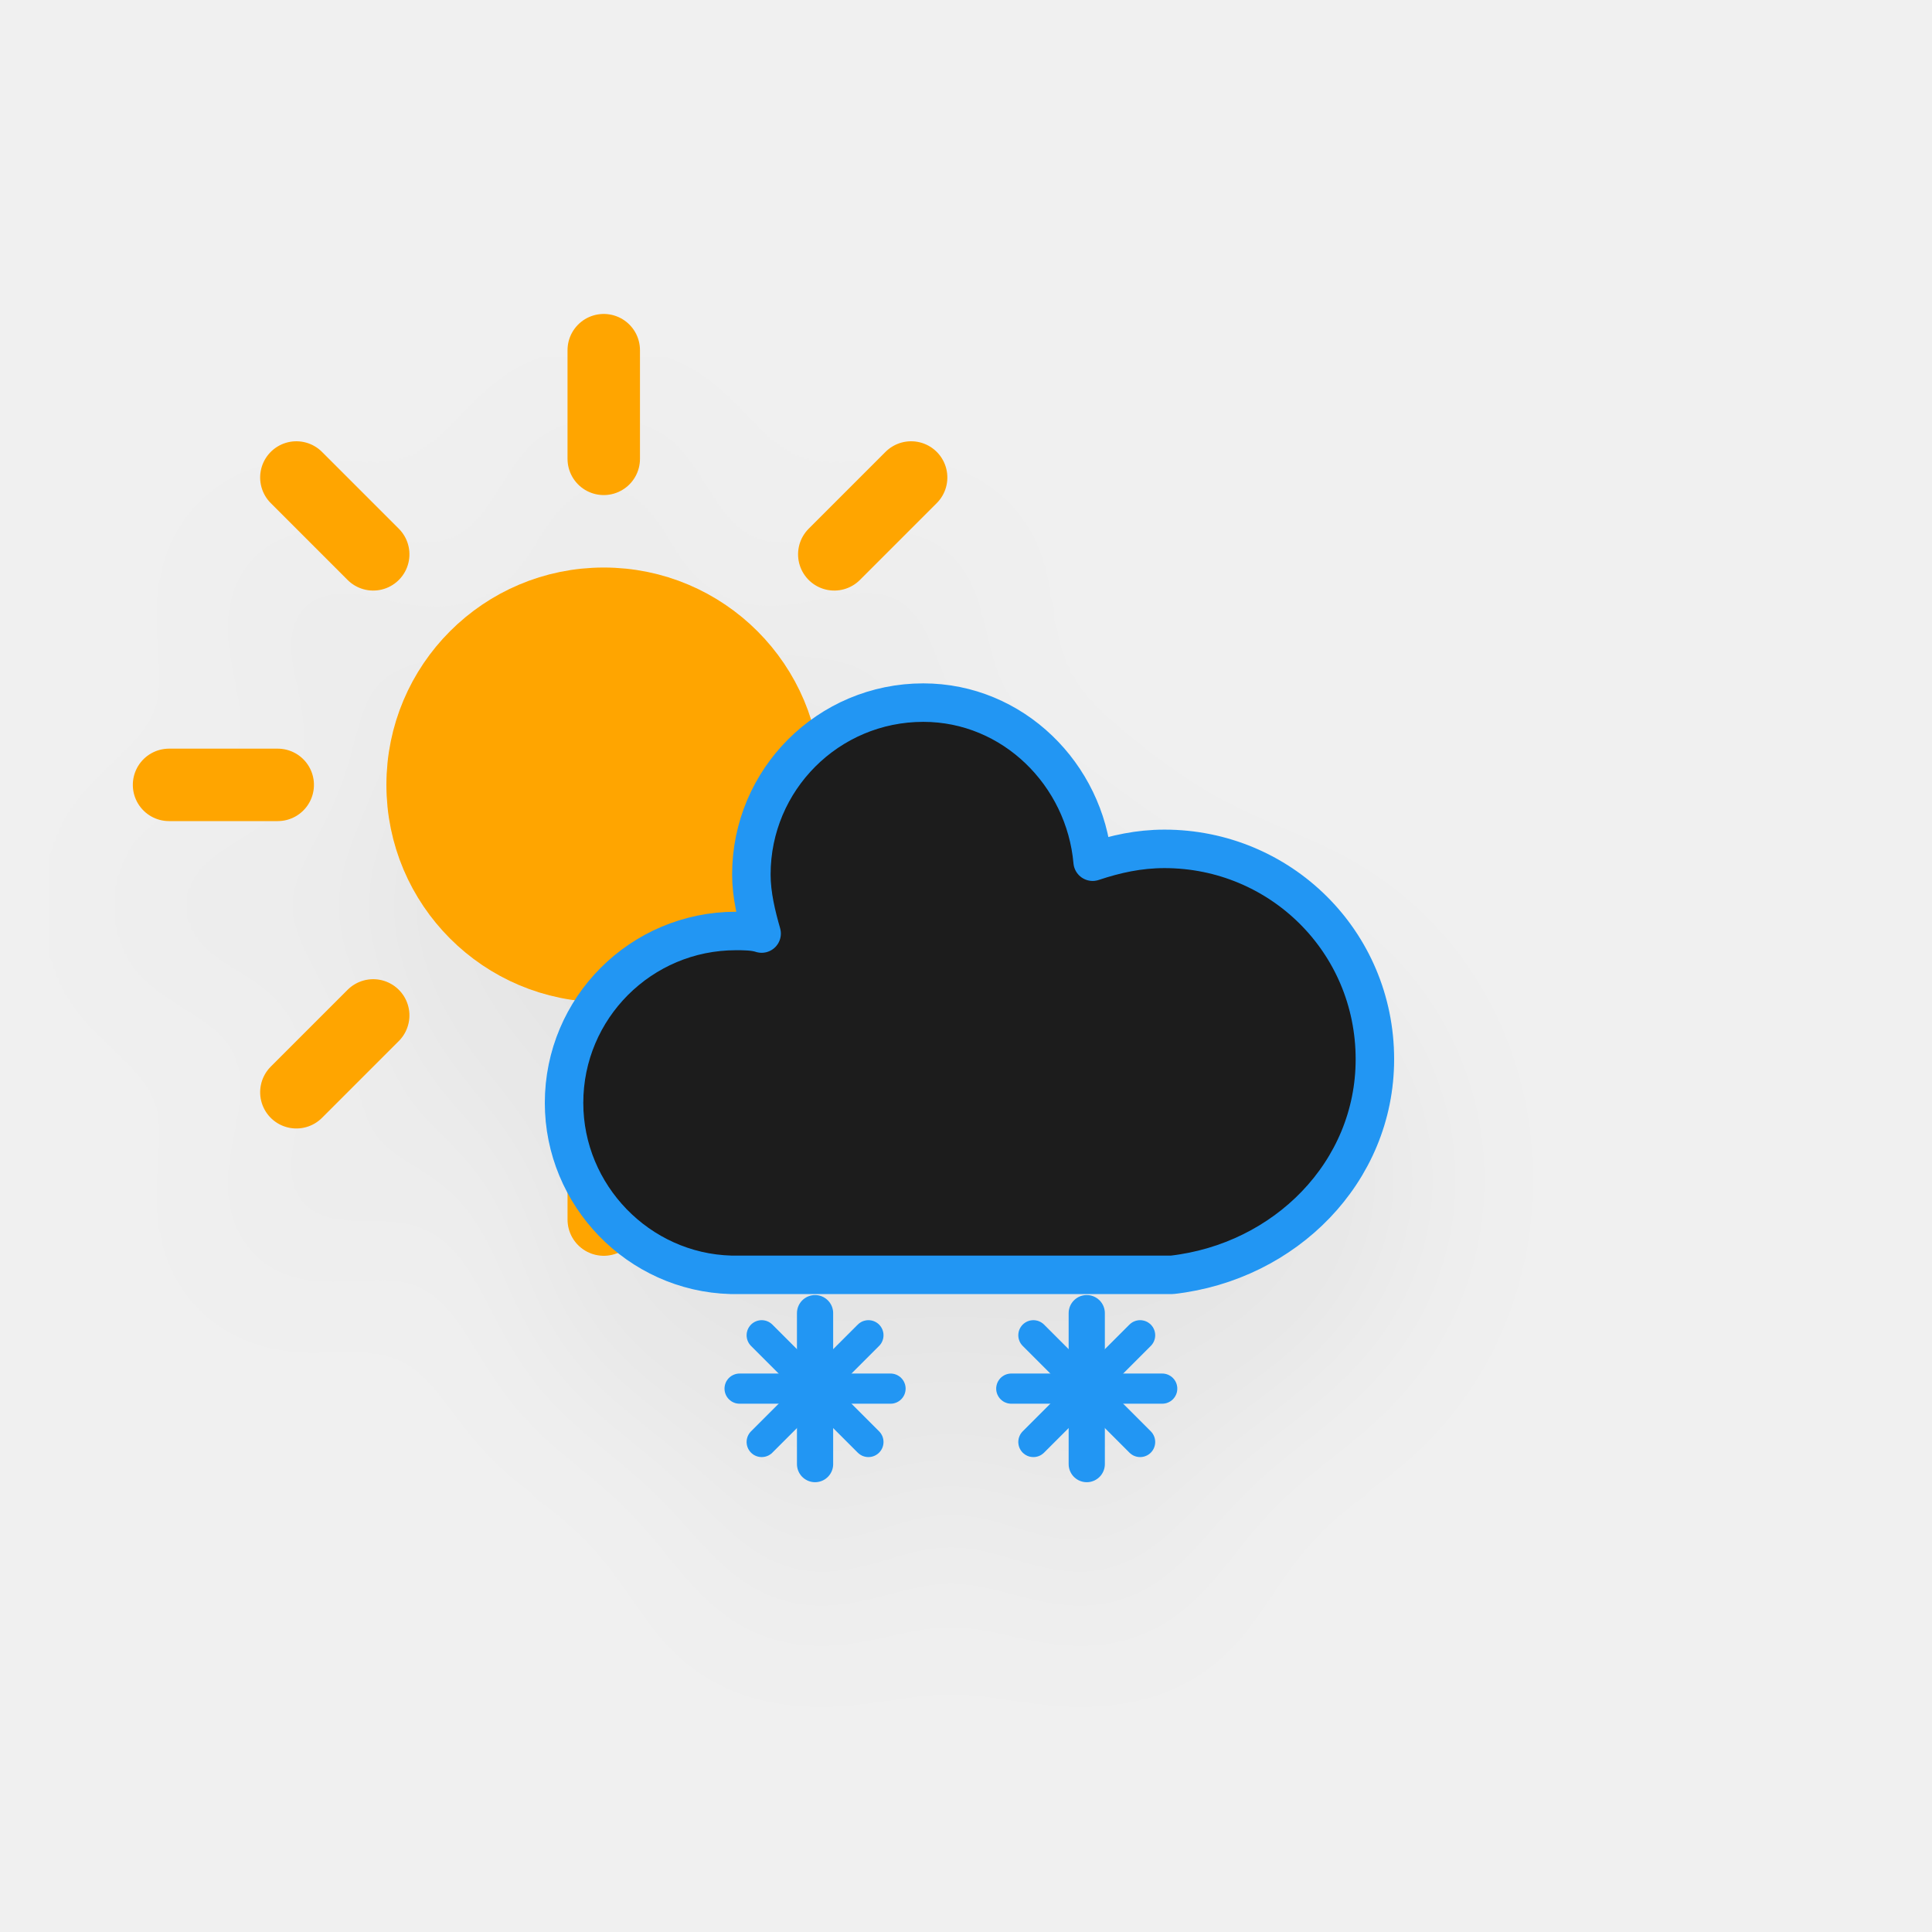
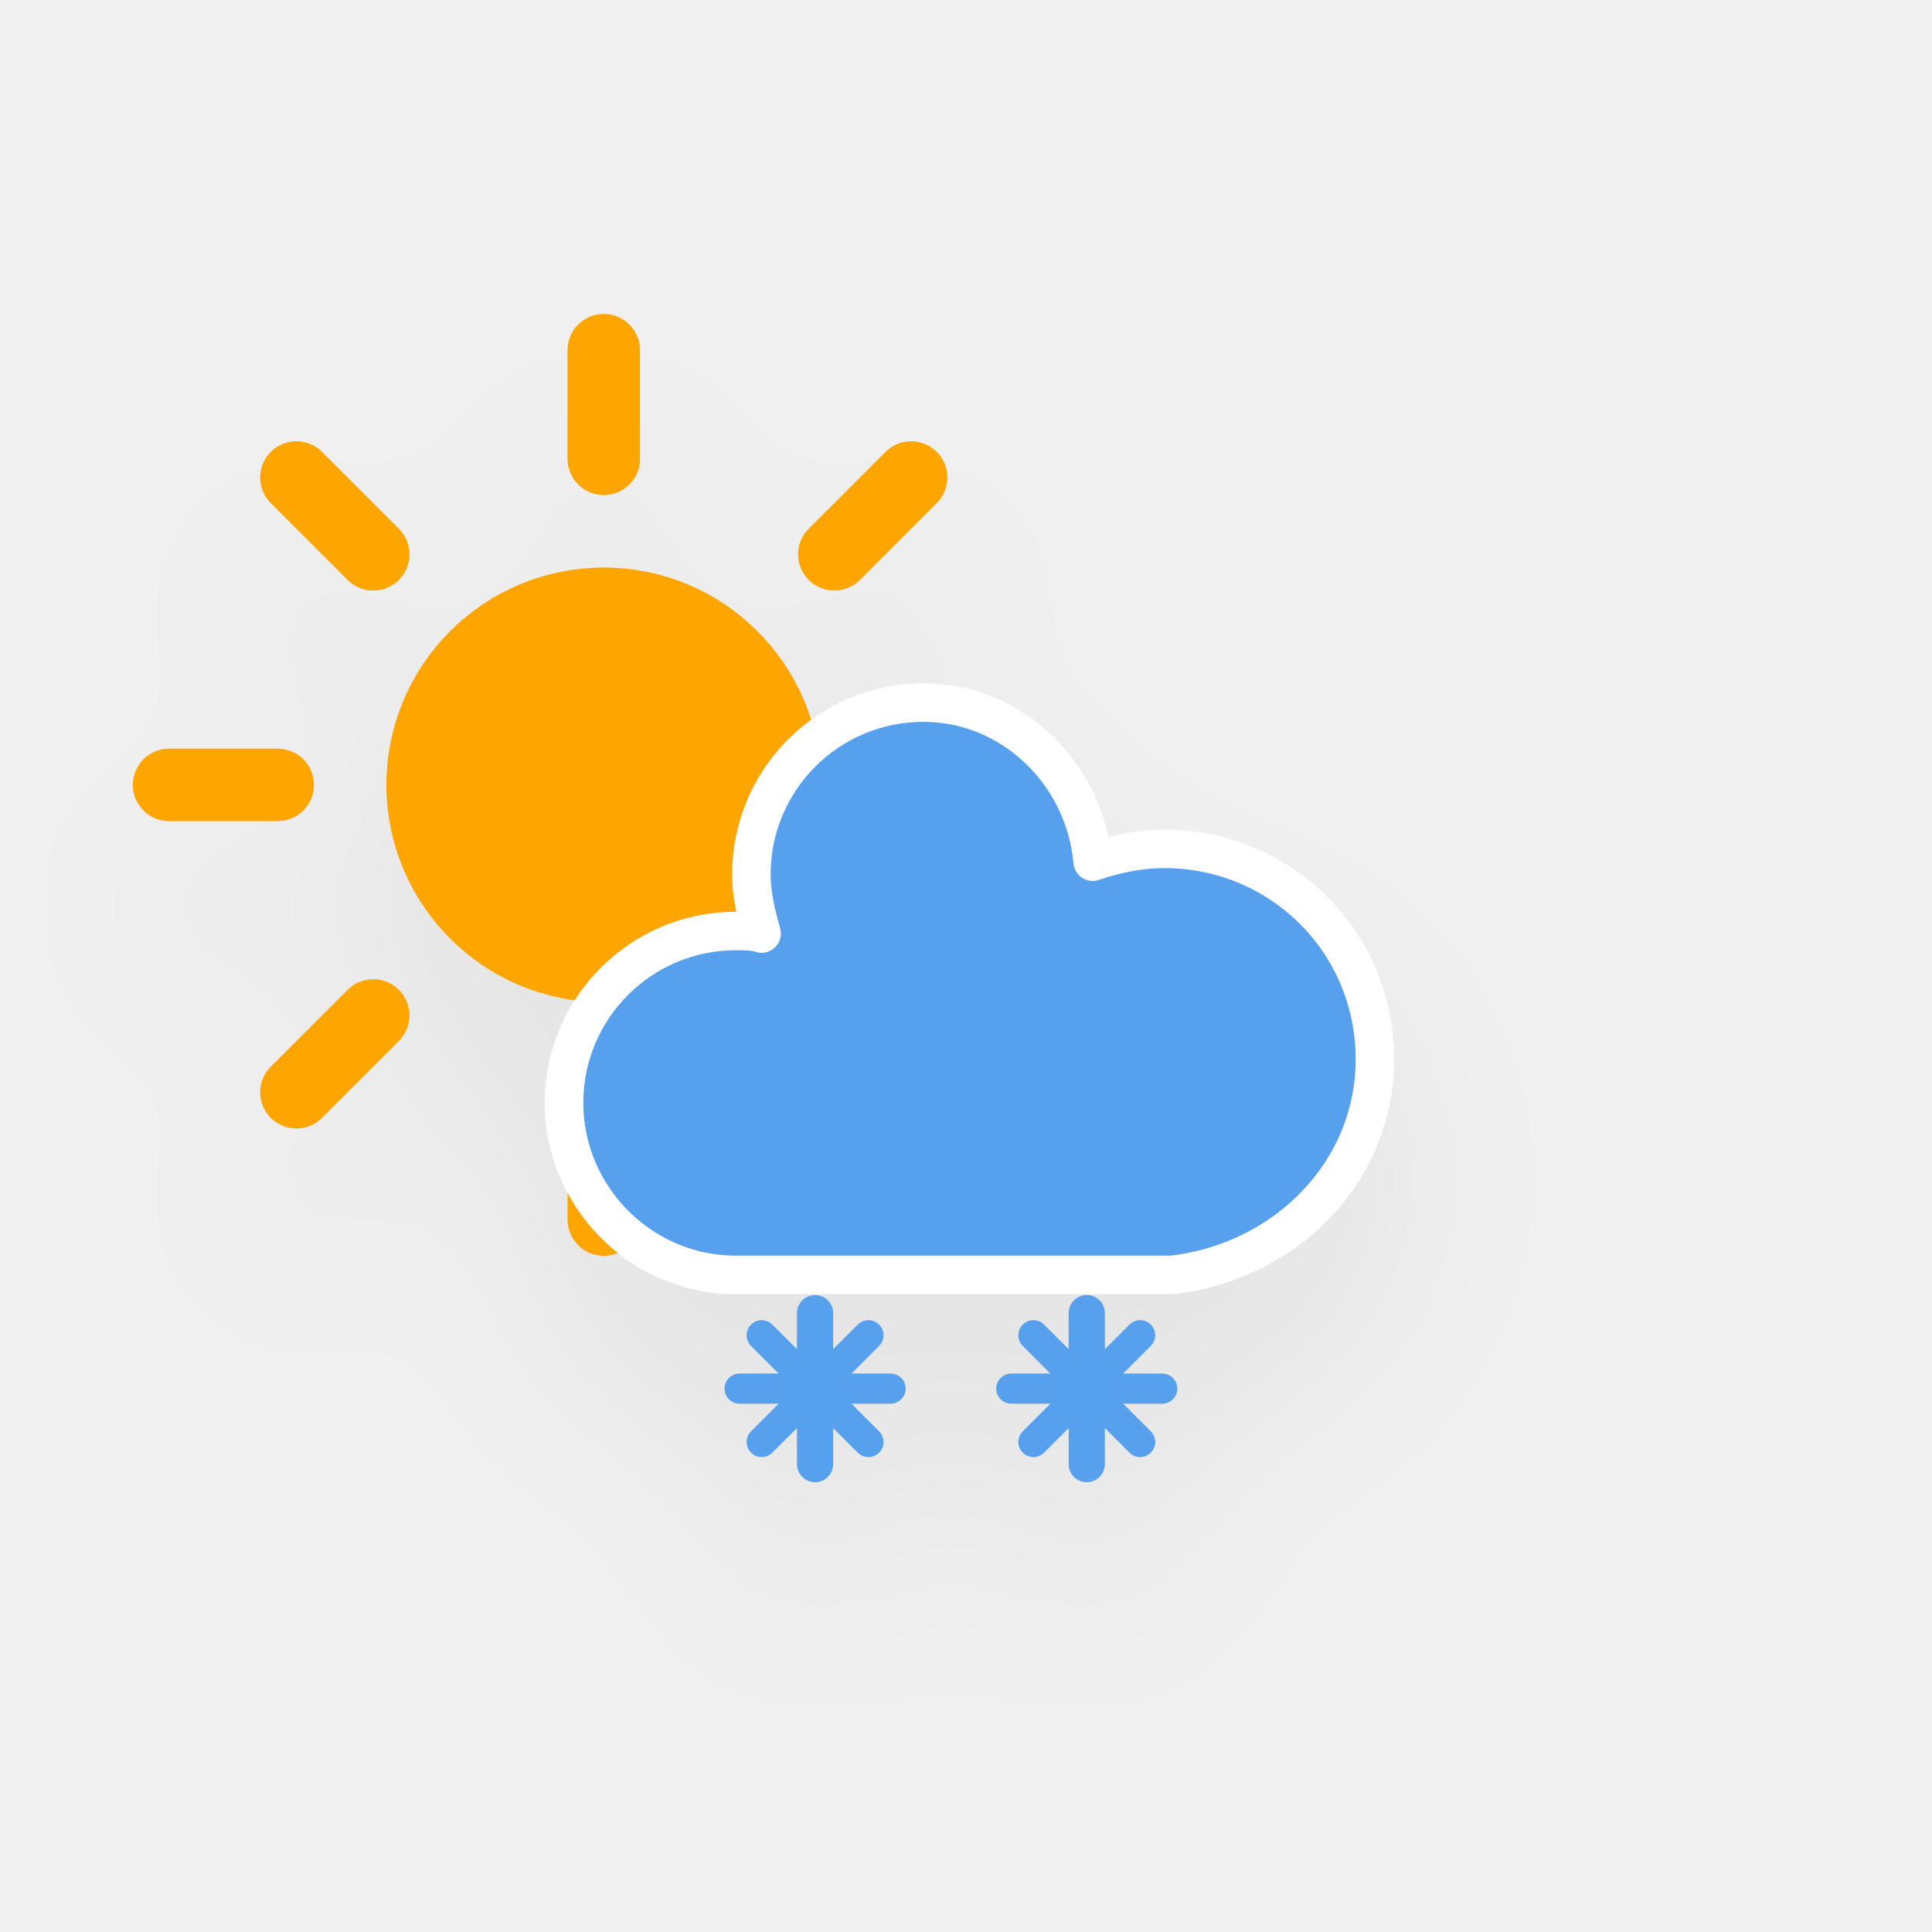
- <svg xmlns="http://www.w3.org/2000/svg" version="1.1" width="100%" height="100%" viewBox="0 0 64 64">
+ <svg xmlns="http://www.w3.org/2000/svg" version="1.1" width="64" height="64" viewbox="0 0 64 64">
  <defs>
    <filter id="blur" width="200%" height="200%">
      <feGaussianBlur in="SourceAlpha" stdDeviation="3" />
      <feOffset dx="0" dy="4" result="offsetblur" />
      <feComponentTransfer>
        <feFuncA type="linear" slope="0.05" />
      </feComponentTransfer>
      <feMerge>
        <feMergeNode />
        <feMergeNode in="SourceGraphic" />
      </feMerge>
    </filter>
    <style type="text/css">
/*
** SUN
*/
@keyframes am-weather-sun {
  0% {
    -webkit-transform: rotate(0deg);
       -moz-transform: rotate(0deg);
        -ms-transform: rotate(0deg);
            transform: rotate(0deg);
  }

  100% {
    -webkit-transform: rotate(360deg);
       -moz-transform: rotate(360deg);
        -ms-transform: rotate(360deg);
            transform: rotate(360deg);
  }
}

.am-weather-sun {
  -webkit-animation-name: am-weather-sun;
     -moz-animation-name: am-weather-sun;
      -ms-animation-name: am-weather-sun;
          animation-name: am-weather-sun;
  -webkit-animation-duration: 9s;
     -moz-animation-duration: 9s;
      -ms-animation-duration: 9s;
          animation-duration: 9s;
  -webkit-animation-timing-function: linear;
     -moz-animation-timing-function: linear;
      -ms-animation-timing-function: linear;
          animation-timing-function: linear;
  -webkit-animation-iteration-count: infinite;
     -moz-animation-iteration-count: infinite;
      -ms-animation-iteration-count: infinite;
          animation-iteration-count: infinite;
}

@keyframes am-weather-sun-shiny {
  0% {
    stroke-dasharray: 3px 10px;
    stroke-dashoffset: 0px;
  }

  50% {
    stroke-dasharray: 0.1px 10px;
    stroke-dashoffset: -1px;
  }

  100% {
    stroke-dasharray: 3px 10px;
    stroke-dashoffset: 0px;
  }
}

.am-weather-sun-shiny line {
  -webkit-animation-name: am-weather-sun-shiny;
     -moz-animation-name: am-weather-sun-shiny;
      -ms-animation-name: am-weather-sun-shiny;
          animation-name: am-weather-sun-shiny;
  -webkit-animation-duration: 2s;
     -moz-animation-duration: 2s;
      -ms-animation-duration: 2s;
          animation-duration: 2s;
  -webkit-animation-timing-function: linear;
     -moz-animation-timing-function: linear;
      -ms-animation-timing-function: linear;
          animation-timing-function: linear;
  -webkit-animation-iteration-count: infinite;
     -moz-animation-iteration-count: infinite;
      -ms-animation-iteration-count: infinite;
          animation-iteration-count: infinite;
}

/*
** SNOW
*/
@keyframes am-weather-snow {
  0% {
    -webkit-transform: translateX(0) translateY(0);
       -moz-transform: translateX(0) translateY(0);
        -ms-transform: translateX(0) translateY(0);
            transform: translateX(0) translateY(0);
  }

  33.33% {
    -webkit-transform: translateX(-1.2px) translateY(2px);
       -moz-transform: translateX(-1.2px) translateY(2px);
        -ms-transform: translateX(-1.2px) translateY(2px);
            transform: translateX(-1.2px) translateY(2px);
  }

  66.66% {
    -webkit-transform: translateX(1.4px) translateY(4px);
       -moz-transform: translateX(1.4px) translateY(4px);
        -ms-transform: translateX(1.4px) translateY(4px);
            transform: translateX(1.4px) translateY(4px);
    opacity: 1;
  }

  100% {
    -webkit-transform: translateX(-1.6px) translateY(6px);
       -moz-transform: translateX(-1.6px) translateY(6px);
        -ms-transform: translateX(-1.6px) translateY(6px);
            transform: translateX(-1.6px) translateY(6px);
    opacity: 0;
  }
}

.am-weather-snow-1 {
  -webkit-animation-name: am-weather-snow;
     -moz-animation-name: am-weather-snow;
      -ms-animation-name: am-weather-snow;
          animation-name: am-weather-snow;
  -webkit-animation-duration: 2s;
     -moz-animation-duration: 2s;
      -ms-animation-duration: 2s;
          animation-duration: 2s;
  -webkit-animation-timing-function: linear;
     -moz-animation-timing-function: linear;
      -ms-animation-timing-function: linear;
          animation-timing-function: linear;
  -webkit-animation-iteration-count: infinite;
     -moz-animation-iteration-count: infinite;
      -ms-animation-iteration-count: infinite;
          animation-iteration-count: infinite;
}

.am-weather-snow-2 {
  -webkit-animation-name: am-weather-snow;
     -moz-animation-name: am-weather-snow;
      -ms-animation-name: am-weather-snow;
          animation-name: am-weather-snow;
  -webkit-animation-delay: 1.2s;
     -moz-animation-delay: 1.2s;
      -ms-animation-delay: 1.2s;
          animation-delay: 1.2s;
  -webkit-animation-duration: 2s;
     -moz-animation-duration: 2s;
      -ms-animation-duration: 2s;
          animation-duration: 2s;
  -webkit-animation-timing-function: linear;
     -moz-animation-timing-function: linear;
      -ms-animation-timing-function: linear;
          animation-timing-function: linear;
  -webkit-animation-iteration-count: infinite;
     -moz-animation-iteration-count: infinite;
      -ms-animation-iteration-count: infinite;
          animation-iteration-count: infinite;
}

        </style>
  </defs>
  <g filter="url(#blur)" id="snowy-1">
    <g transform="translate(20,10)">
      <g transform="translate(0,16), scale(1.2)">
        <g class="am-weather-sun">
          <g>
            <line fill="none" stroke="orange" stroke-linecap="round" stroke-width="2" transform="translate(0,9)" x1="0" x2="0" y1="0" y2="3" />
          </g>
          <g transform="rotate(45)">
            <line fill="none" stroke="orange" stroke-linecap="round" stroke-width="2" transform="translate(0,9)" x1="0" x2="0" y1="0" y2="3" />
          </g>
          <g transform="rotate(90)">
            <line fill="none" stroke="orange" stroke-linecap="round" stroke-width="2" transform="translate(0,9)" x1="0" x2="0" y1="0" y2="3" />
          </g>
          <g transform="rotate(135)">
            <line fill="none" stroke="orange" stroke-linecap="round" stroke-width="2" transform="translate(0,9)" x1="0" x2="0" y1="0" y2="3" />
          </g>
          <g transform="rotate(180)">
            <line fill="none" stroke="orange" stroke-linecap="round" stroke-width="2" transform="translate(0,9)" x1="0" x2="0" y1="0" y2="3" />
          </g>
          <g transform="rotate(225)">
            <line fill="none" stroke="orange" stroke-linecap="round" stroke-width="2" transform="translate(0,9)" x1="0" x2="0" y1="0" y2="3" />
          </g>
          <g transform="rotate(270)">
            <line fill="none" stroke="orange" stroke-linecap="round" stroke-width="2" transform="translate(0,9)" x1="0" x2="0" y1="0" y2="3" />
          </g>
          <g transform="rotate(315)">
            <line fill="none" stroke="orange" stroke-linecap="round" stroke-width="2" transform="translate(0,9)" x1="0" x2="0" y1="0" y2="3" />
          </g>
        </g>
        <circle cx="0" cy="0" fill="orange" r="5" stroke="orange" stroke-width="2" />
      </g>
      <g>
-         <path d="M47.7,35.4c0-4.6-3.7-8.2-8.2-8.2c-1,0-1.9,0.2-2.8,0.5c-0.3-3.4-3.1-6.2-6.6-6.2c-3.7,0-6.7,3-6.7,6.7c0,0.8,0.2,1.6,0.4,2.3    c-0.3-0.1-0.7-0.1-1-0.1c-3.7,0-6.7,3-6.7,6.7c0,3.6,2.9,6.6,6.5,6.7l17.2,0C44.2,43.3,47.7,39.8,47.7,35.4z" fill="#1a1a1a" stroke="#2196F3" stroke-linejoin="round" stroke-width="1.5" transform="translate(-15,-5), scale(0.85)" />
+         <path d="M47.7,35.4c0-4.6-3.7-8.2-8.2-8.2c-1,0-1.9,0.2-2.8,0.5c-0.3-3.4-3.1-6.2-6.6-6.2c-3.7,0-6.7,3-6.7,6.7c0,0.8,0.2,1.6,0.4,2.3    c-0.3-0.1-0.7-0.1-1-0.1c-3.7,0-6.7,3-6.7,6.7c0,3.6,2.9,6.6,6.5,6.7l17.2,0C44.2,43.3,47.7,39.8,47.7,35.4z" fill="#57A0EE" stroke="white" stroke-linejoin="round" stroke-width="1.5" transform="translate(-15,-5), scale(0.85)" />
      </g>
    </g>
    <g transform="translate(20,9)">
      <g class="am-weather-snow-1">
        <g transform="translate(7,28)">
-           <line fill="none" stroke="#2196F3" stroke-linecap="round" stroke-width="1.2" transform="translate(0,9), rotate(0)" x1="0" x2="0" y1="-2.5" y2="2.5" />
-           <line fill="none" stroke="#2196F3" stroke-linecap="round" stroke-width="1" transform="translate(0,9), rotate(45)" x1="0" x2="0" y1="-2.5" y2="2.5" />
-           <line fill="none" stroke="#2196F3" stroke-linecap="round" stroke-width="1" transform="translate(0,9), rotate(90)" x1="0" x2="0" y1="-2.5" y2="2.5" />
-           <line fill="none" stroke="#2196F3" stroke-linecap="round" stroke-width="1" transform="translate(0,9), rotate(135)" x1="0" x2="0" y1="-2.5" y2="2.5" />
+           <line fill="none" stroke="#57A0EE" stroke-linecap="round" stroke-width="1.2" transform="translate(0,9), rotate(0)" x1="0" x2="0" y1="-2.5" y2="2.5" />
+           <line fill="none" stroke="#57A0EE" stroke-linecap="round" stroke-width="1" transform="translate(0,9), rotate(45)" x1="0" x2="0" y1="-2.5" y2="2.5" />
+           <line fill="none" stroke="#57A0EE" stroke-linecap="round" stroke-width="1" transform="translate(0,9), rotate(90)" x1="0" x2="0" y1="-2.5" y2="2.5" />
+           <line fill="none" stroke="#57A0EE" stroke-linecap="round" stroke-width="1" transform="translate(0,9), rotate(135)" x1="0" x2="0" y1="-2.5" y2="2.5" />
        </g>
      </g>
      <g class="am-weather-snow-2">
        <g transform="translate(16,28)">
-           <line fill="none" stroke="#2196F3" stroke-linecap="round" stroke-width="1.2" transform="translate(0,9), rotate(0)" x1="0" x2="0" y1="-2.5" y2="2.5" />
-           <line fill="none" stroke="#2196F3" stroke-linecap="round" stroke-width="1" transform="translate(0,9), rotate(45)" x1="0" x2="0" y1="-2.5" y2="2.5" />
-           <line fill="none" stroke="#2196F3" stroke-linecap="round" stroke-width="1" transform="translate(0,9), rotate(90)" x1="0" x2="0" y1="-2.5" y2="2.5" />
-           <line fill="none" stroke="#2196F3" stroke-linecap="round" stroke-width="1" transform="translate(0,9), rotate(135)" x1="0" x2="0" y1="-2.5" y2="2.5" />
+           <line fill="none" stroke="#57A0EE" stroke-linecap="round" stroke-width="1.2" transform="translate(0,9), rotate(0)" x1="0" x2="0" y1="-2.5" y2="2.5" />
+           <line fill="none" stroke="#57A0EE" stroke-linecap="round" stroke-width="1" transform="translate(0,9), rotate(45)" x1="0" x2="0" y1="-2.5" y2="2.5" />
+           <line fill="none" stroke="#57A0EE" stroke-linecap="round" stroke-width="1" transform="translate(0,9), rotate(90)" x1="0" x2="0" y1="-2.5" y2="2.5" />
+           <line fill="none" stroke="#57A0EE" stroke-linecap="round" stroke-width="1" transform="translate(0,9), rotate(135)" x1="0" x2="0" y1="-2.5" y2="2.5" />
        </g>
      </g>
    </g>
  </g>
</svg>
